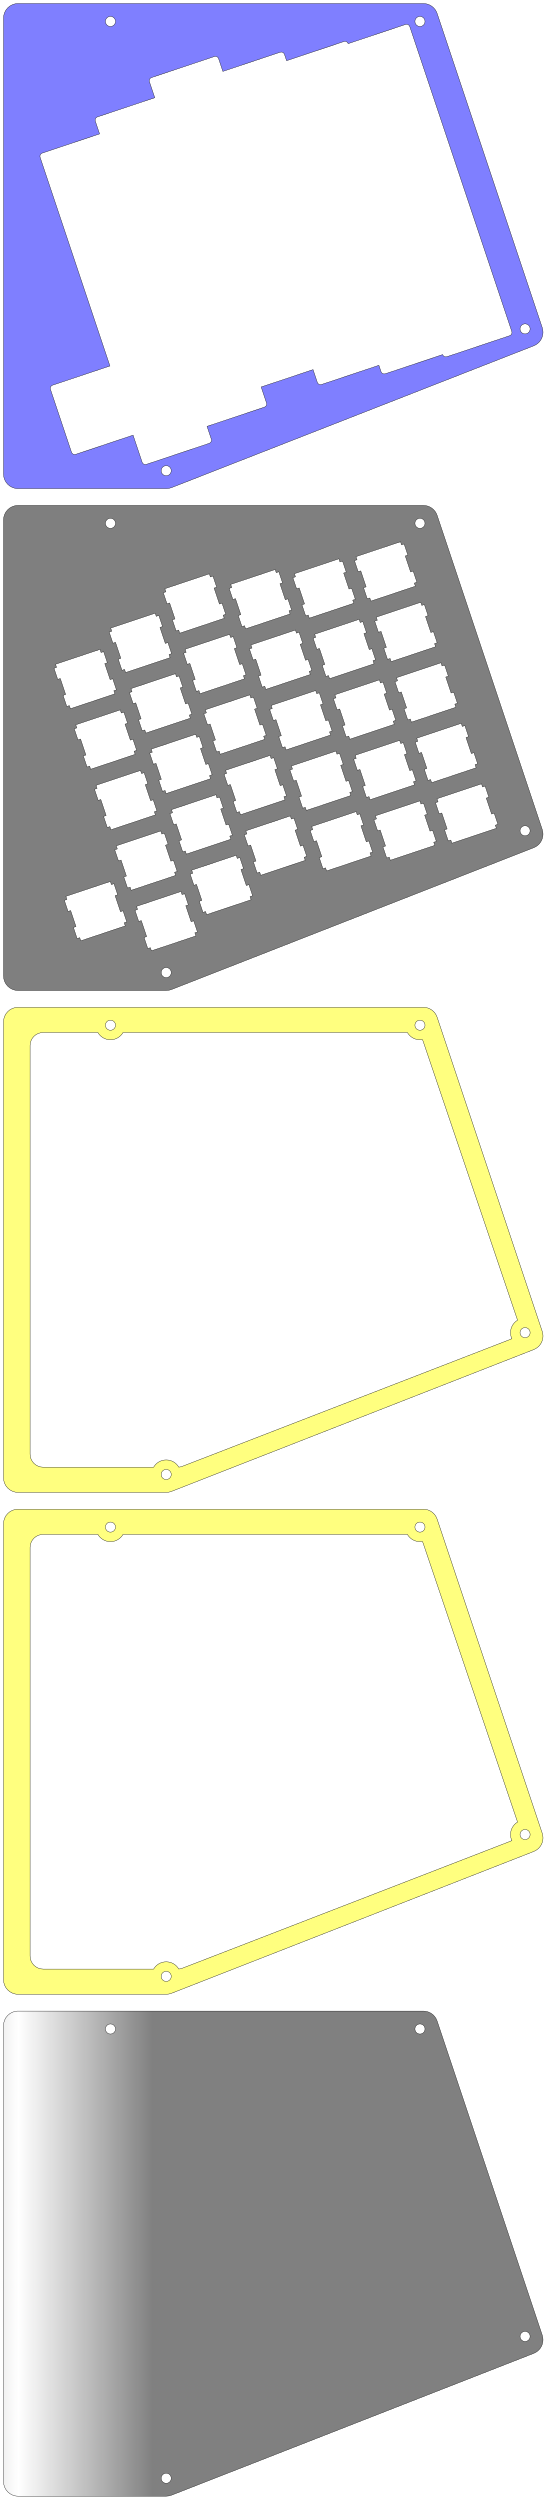
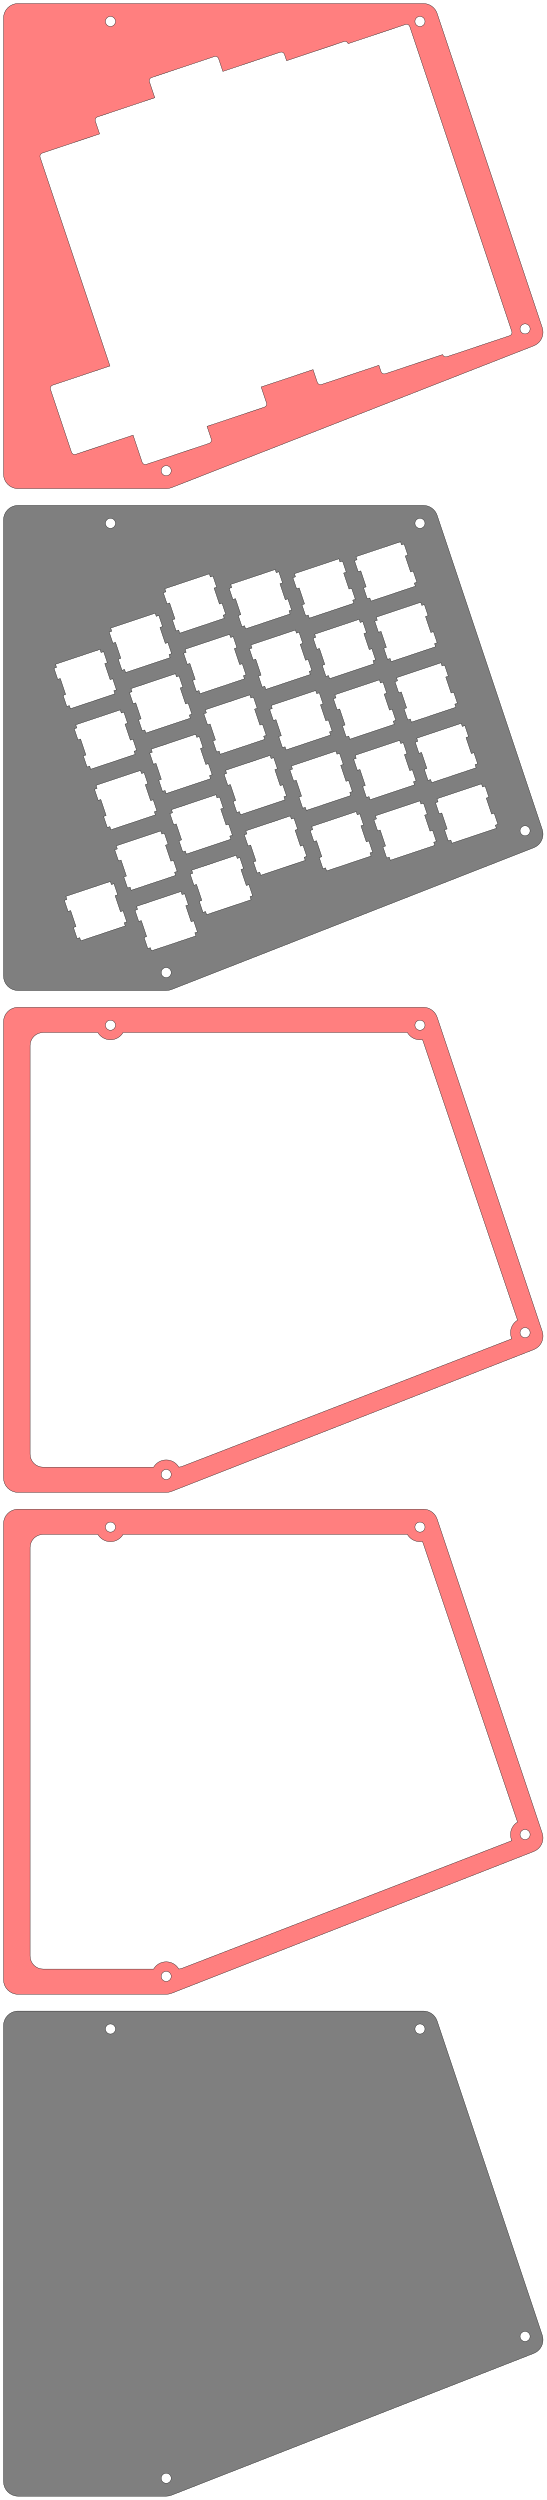
<svg xmlns="http://www.w3.org/2000/svg" height="2812.659" stroke-opacity="1" viewBox="0 0 615 2813" font-size="1" width="614.94" stroke="rgb(0,0,0)" version="1.1">
  <defs />
-   <defs>
-     <linearGradient x2="40.151" y1="0" gradientUnits="userSpaceOnUse" spreadMethod="pad" gradientTransform="matrix(3.7795,-0,0,-3.7795,20.3465,2786.402)" id="gradient0" y2="0" x1="-40.151">
-       <stop stop-opacity="1" offset="0" stop-color="rgb(128,128,128)" />
-       <stop stop-opacity="1" offset="0.5" stop-color="rgb(255,255,255)" />
-       <stop stop-opacity="1" offset="1" stop-color="rgb(128,128,128)" />
-     </linearGradient>
-   </defs>
-   <g stroke-linejoin="miter" stroke-opacity="1.0" fill-opacity="1" stroke="rgb(0,0,0)" stroke-width="0.378" fill="url(#gradient0)" stroke-linecap="butt" stroke-miterlimit="10.0">
+   <g stroke-linejoin="miter" stroke-opacity="1.0" fill-opacity="0.5" stroke="rgb(0,0,0)" stroke-width="0.378" fill="rgb(0,0,0)" stroke-linecap="butt" stroke-miterlimit="10.0">
    <path d="M 3.969,2279.242 c 0,-9.045 7.333,-16.378 16.378 -16.378c 151.989,-0 303.978,-0 455.967 -0c 7.043,-0 13.297,4.502 15.532 11.181c 39.425,117.829 78.85,235.659 118.275 353.488c 0.576,1.721 0.85,3.473 0.85 5.197c 0,6.566 -3.976,12.731 -10.41 15.25c -135.859,53.194 -271.718,106.388 -407.577 159.582c -1.903,0.745 -3.928,1.127 -5.971 1.127c -55.555,-0 -111.111,-0 -166.666 -0c -9.045,-0 -16.378,-7.333 -16.378 -16.378c 0,-57.008 0,-114.016 0 -171.023c 0,-114.016 0,-228.031 0 -342.047ZM 118.614,2283.021 c 0,3.131 2.538,5.669 5.669 5.669c 3.131,-0 5.669,-2.538 5.669 -5.669c 0,-3.131 -2.538,-5.669 -5.669 -5.669c -3.131,-0 -5.669,2.538 -5.669 5.669ZM 181.343,2788.533 c 0,3.131 2.538,5.669 5.669 5.669c 3.131,-0 5.669,-2.538 5.669 -5.669c 0,-3.131 -2.538,-5.669 -5.669 -5.669c -3.131,-0 -5.669,2.538 -5.669 5.669ZM 466.865,2283.021 c 0,3.131 2.538,5.669 5.669 5.669c 3.131,-0 5.669,-2.538 5.669 -5.669c 0,-3.131 -2.538,-5.669 -5.669 -5.669c -3.131,-0 -5.669,2.538 -5.669 5.669ZM 585.141,2628.95 c 0,3.131 2.538,5.669 5.669 5.669c 3.131,-0 5.669,-2.538 5.669 -5.669c 0,-3.131 -2.538,-5.669 -5.669 -5.669c -3.131,-0 -5.669,2.538 -5.669 5.669Z" />
  </g>
-   <g stroke-linejoin="miter" stroke-opacity="1.0" fill-opacity="0.5" stroke="rgb(0,0,0)" stroke-width="0.378" fill="rgb(255,255,0)" stroke-linecap="butt" stroke-miterlimit="10.0">
+   <g stroke-linejoin="miter" stroke-opacity="1.0" fill-opacity="0.5" stroke="rgb(0,0,0)" stroke-width="0.378" fill="rgb(255,0,0)" stroke-linecap="butt" stroke-miterlimit="10.0">
    <path d="M 3.969,1714.518 c 0,-9.045 7.333,-16.378 16.378 -16.378c 151.989,-0 303.978,-0 455.967 -0c 7.043,-0 13.297,4.502 15.532 11.181c 39.425,117.829 78.85,235.659 118.275 353.488c 0.576,1.721 0.85,3.473 0.85 5.197c 0,6.566 -3.976,12.731 -10.41 15.25c -135.859,53.194 -271.718,106.388 -407.577 159.582c -1.903,0.745 -3.928,1.127 -5.971 1.127c -55.555,-0 -111.111,-0 -166.666 -0c -9.045,-0 -16.378,-7.333 -16.378 -16.378c 0,-57.008 0,-114.016 0 -171.023c 0,-114.016 0,-228.031 0 -342.047ZM 33.845,1741.163 c 0,51.087 0,102.173 0 153.26c 0,102.173 0,204.346 0 306.52c 0,8.106 6.648,14.677 14.848 14.677c 41.377,-0 82.755,-0 124.133 -0c 2.832,-4.895 8.125,-8.189 14.187 -8.189c 6.036,-0 11.31,3.265 14.15 8.126c 1.384,-0.127 2.745,-0.445 4.043 -0.948c 123.17,-47.669 246.34,-95.338 369.51 -143.007c 0.415,-0.161 0.819,-0.338 1.211 -0.53c -0.96,-2.083 -1.495,-4.402 -1.495 -6.846c 0,-5.947 3.169,-11.153 7.911 -14.022c -35.396,-104.566 -70.792,-209.132 -106.188 -313.698c -0.242,-0.716 -0.536,-1.403 -0.878 -2.059c -0.892,0.15 -1.808,0.229 -2.743 0.229c -6.062,-0 -11.355,-3.294 -14.187 -8.189c -106.626,-0 -213.251,-0 -319.877 -0c -2.832,4.895 -8.125,8.189 -14.187 8.189c -6.062,-0 -11.355,-3.294 -14.187 -8.189c -20.468,-0 -40.936,-0 -61.404 -0c -8.2,-0 -14.848,6.571 -14.848 14.677ZM 118.614,1718.297 c 0,3.131 2.538,5.669 5.669 5.669c 3.131,-0 5.669,-2.538 5.669 -5.669c 0,-3.131 -2.538,-5.669 -5.669 -5.669c -3.131,-0 -5.669,2.538 -5.669 5.669ZM 181.343,2223.809 c 0,3.131 2.538,5.669 5.669 5.669c 3.131,-0 5.669,-2.538 5.669 -5.669c 0,-3.131 -2.538,-5.669 -5.669 -5.669c -3.131,-0 -5.669,2.538 -5.669 5.669ZM 466.865,1718.297 c 0,3.131 2.538,5.669 5.669 5.669c 3.131,-0 5.669,-2.538 5.669 -5.669c 0,-3.131 -2.538,-5.669 -5.669 -5.669c -3.131,-0 -5.669,2.538 -5.669 5.669ZM 585.141,2064.226 c 0,3.131 2.538,5.669 5.669 5.669c 3.131,-0 5.669,-2.538 5.669 -5.669c 0,-3.131 -2.538,-5.669 -5.669 -5.669c -3.131,-0 -5.669,2.538 -5.669 5.669Z" />
  </g>
-   <g stroke-linejoin="miter" stroke-opacity="1.0" fill-opacity="0.5" stroke="rgb(0,0,0)" stroke-width="0.378" fill="rgb(255,255,0)" stroke-linecap="butt" stroke-miterlimit="10.0">
+   <g stroke-linejoin="miter" stroke-opacity="1.0" fill-opacity="0.5" stroke="rgb(0,0,0)" stroke-width="0.378" fill="rgb(255,0,0)" stroke-linecap="butt" stroke-miterlimit="10.0">
    <path d="M 3.969,1149.794 c 0,-9.045 7.333,-16.378 16.378 -16.378c 151.989,-0 303.978,-0 455.967 -0c 7.043,-0 13.297,4.502 15.532 11.181c 39.425,117.829 78.85,235.659 118.275 353.488c 0.576,1.721 0.85,3.473 0.85 5.197c 0,6.566 -3.976,12.731 -10.41 15.25c -135.859,53.194 -271.718,106.388 -407.577 159.582c -1.903,0.745 -3.928,1.127 -5.971 1.127c -55.555,-0 -111.111,-0 -166.666 -0c -9.045,-0 -16.378,-7.333 -16.378 -16.378c 0,-57.008 0,-114.016 0 -171.023c 0,-114.016 0,-228.031 0 -342.047ZM 33.845,1176.439 c 0,51.087 0,102.173 0 153.26c 0,102.173 0,204.346 0 306.52c 0,8.106 6.648,14.677 14.848 14.677c 41.377,-0 82.755,-0 124.133 -0c 2.832,-4.895 8.125,-8.189 14.187 -8.189c 6.036,-0 11.31,3.265 14.15 8.126c 1.384,-0.127 2.745,-0.445 4.043 -0.948c 123.17,-47.669 246.34,-95.338 369.51 -143.007c 0.415,-0.161 0.819,-0.338 1.211 -0.53c -0.96,-2.083 -1.495,-4.402 -1.495 -6.846c 0,-5.947 3.169,-11.153 7.911 -14.022c -35.396,-104.566 -70.792,-209.132 -106.188 -313.698c -0.242,-0.716 -0.536,-1.403 -0.878 -2.059c -0.892,0.15 -1.808,0.229 -2.743 0.229c -6.062,-0 -11.355,-3.294 -14.187 -8.189c -106.626,-0 -213.251,-0 -319.877 -0c -2.832,4.895 -8.125,8.189 -14.187 8.189c -6.062,-0 -11.355,-3.294 -14.187 -8.189c -20.468,-0 -40.936,-0 -61.404 -0c -8.2,-0 -14.848,6.571 -14.848 14.677ZM 118.614,1153.574 c 0,3.131 2.538,5.669 5.669 5.669c 3.131,-0 5.669,-2.538 5.669 -5.669c 0,-3.131 -2.538,-5.669 -5.669 -5.669c -3.131,-0 -5.669,2.538 -5.669 5.669ZM 181.343,1659.085 c 0,3.131 2.538,5.669 5.669 5.669c 3.131,-0 5.669,-2.538 5.669 -5.669c 0,-3.131 -2.538,-5.669 -5.669 -5.669c -3.131,-0 -5.669,2.538 -5.669 5.669ZM 466.865,1153.574 c 0,3.131 2.538,5.669 5.669 5.669c 3.131,-0 5.669,-2.538 5.669 -5.669c 0,-3.131 -2.538,-5.669 -5.669 -5.669c -3.131,-0 -5.669,2.538 -5.669 5.669ZM 585.141,1499.503 c 0,3.131 2.538,5.669 5.669 5.669c 3.131,-0 5.669,-2.538 5.669 -5.669c 0,-3.131 -2.538,-5.669 -5.669 -5.669c -3.131,-0 -5.669,2.538 -5.669 5.669Z" />
  </g>
  <g stroke-linejoin="miter" stroke-opacity="1.0" fill-opacity="0.5" stroke="rgb(0,0,0)" stroke-width="0.378" fill="rgb(0,0,0)" stroke-linecap="butt" stroke-miterlimit="10.0">
    <path d="M 3.969,585.07 c 0,-9.045 7.333,-16.378 16.378 -16.378c 151.989,-0 303.978,-0 455.967 -0c 7.043,-0 13.297,4.502 15.532 11.181c 39.425,117.829 78.85,235.659 118.275 353.488c 0.576,1.721 0.85,3.473 0.85 5.197c 0,6.566 -3.976,12.731 -10.41 15.25c -135.859,53.194 -271.718,106.388 -407.577 159.582c -1.903,0.745 -3.928,1.127 -5.971 1.127c -55.555,-0 -111.111,-0 -166.666 -0c -9.045,-0 -16.378,-7.333 -16.378 -16.378c 0,-57.008 0,-114.016 0 -171.023c 0,-114.016 0,-228.031 0 -342.047ZM 60.719,751.895 c 1.399,4.182 2.798,8.363 4.197 12.545c 0.971,-0.325 1.942,-0.65 2.913 -0.975c 2.002,5.984 4.005,11.969 6.007 17.953c -0.971,0.325 -1.942,0.65 -2.913 0.975c 1.399,4.182 2.798,8.363 4.197 12.545c 0.971,-0.325 1.942,-0.65 2.913 -0.975c 0.392,1.171 0.784,2.343 1.176 3.514c 16.691,-5.585 33.381,-11.169 50.072 -16.754c -0.392,-1.171 -0.784,-2.343 -1.176 -3.514c 0.971,-0.325 1.942,-0.65 2.913 -0.975c -1.399,-4.182 -2.798,-8.363 -4.197 -12.545c -0.971,0.325 -1.942,0.65 -2.913 0.975c -2.002,-5.984 -4.005,-11.969 -6.007 -17.953c 0.971,-0.325 1.942,-0.65 2.913 -0.975c -1.399,-4.182 -2.798,-8.363 -4.197 -12.545c -0.971,0.325 -1.942,0.65 -2.913 0.975c -0.392,-1.171 -0.784,-2.343 -1.176 -3.514c -16.691,5.585 -33.381,11.169 -50.072 16.754c 0.392,1.171 0.784,2.343 1.176 3.514c -0.971,0.325 -1.942,0.65 -2.913 0.975ZM 72.369,1013.031 c 1.399,4.182 2.798,8.363 4.197 12.545c 0.971,-0.325 1.942,-0.65 2.913 -0.975c 2.002,5.984 4.005,11.969 6.007 17.953c -0.971,0.325 -1.942,0.65 -2.913 0.975c 1.399,4.182 2.798,8.363 4.197 12.545c 0.971,-0.325 1.942,-0.65 2.913 -0.975c 0.392,1.171 0.784,2.343 1.176 3.514c 16.691,-5.585 33.381,-11.169 50.072 -16.754c -0.392,-1.171 -0.784,-2.343 -1.176 -3.514c 0.971,-0.325 1.942,-0.65 2.913 -0.975c -1.399,-4.182 -2.798,-8.363 -4.197 -12.545c -0.971,0.325 -1.942,0.65 -2.913 0.975c -2.002,-5.984 -4.005,-11.969 -6.007 -17.953c 0.971,-0.325 1.942,-0.65 2.913 -0.975c -1.399,-4.182 -2.798,-8.363 -4.197 -12.545c -0.971,0.325 -1.942,0.65 -2.913 0.975c -0.392,-1.171 -0.784,-2.343 -1.176 -3.514c -16.691,5.585 -33.381,11.169 -50.072 16.754c 0.392,1.171 0.784,2.343 1.176 3.514c -0.971,0.325 -1.942,0.65 -2.913 0.975ZM 83.505,819.995 c 1.399,4.182 2.798,8.363 4.197 12.545c 0.971,-0.325 1.942,-0.65 2.913 -0.975c 2.002,5.984 4.005,11.969 6.007 17.953c -0.971,0.325 -1.942,0.65 -2.913 0.975c 1.399,4.182 2.798,8.363 4.197 12.545c 0.971,-0.325 1.942,-0.65 2.913 -0.975c 0.392,1.171 0.784,2.343 1.176 3.514c 16.691,-5.585 33.381,-11.169 50.072 -16.754c -0.392,-1.171 -0.784,-2.343 -1.176 -3.514c 0.971,-0.325 1.942,-0.65 2.913 -0.975c -1.399,-4.182 -2.798,-8.363 -4.197 -12.545c -0.971,0.325 -1.942,0.65 -2.913 0.975c -2.002,-5.984 -4.005,-11.969 -6.007 -17.953c 0.971,-0.325 1.942,-0.65 2.913 -0.975c -1.399,-4.182 -2.798,-8.363 -4.197 -12.545c -0.971,0.325 -1.942,0.65 -2.913 0.975c -0.392,-1.171 -0.784,-2.343 -1.176 -3.514c -16.691,5.585 -33.381,11.169 -50.072 16.754c 0.392,1.171 0.784,2.343 1.176 3.514c -0.971,0.325 -1.942,0.65 -2.913 0.975ZM 106.29,888.095 c 1.399,4.182 2.798,8.363 4.197 12.545c 0.971,-0.325 1.942,-0.65 2.913 -0.975c 2.002,5.984 4.005,11.969 6.007 17.953c -0.971,0.325 -1.942,0.65 -2.913 0.975c 1.399,4.182 2.798,8.363 4.197 12.545c 0.971,-0.325 1.942,-0.65 2.913 -0.975c 0.392,1.171 0.784,2.343 1.176 3.514c 16.691,-5.585 33.381,-11.169 50.072 -16.754c -0.392,-1.171 -0.784,-2.343 -1.176 -3.514c 0.971,-0.325 1.942,-0.65 2.913 -0.975c -1.399,-4.182 -2.798,-8.363 -4.197 -12.545c -0.971,0.325 -1.942,0.65 -2.913 0.975c -2.002,-5.984 -4.005,-11.969 -6.007 -17.953c 0.971,-0.325 1.942,-0.65 2.913 -0.975c -1.399,-4.182 -2.798,-8.363 -4.197 -12.545c -0.971,0.325 -1.942,0.65 -2.913 0.975c -0.392,-1.171 -0.784,-2.343 -1.176 -3.514c -16.691,5.585 -33.381,11.169 -50.072 16.754c 0.392,1.171 0.784,2.343 1.176 3.514c -0.971,0.325 -1.942,0.65 -2.913 0.975ZM 118.614,588.85 c 0,3.131 2.538,5.669 5.669 5.669c 3.131,-0 5.669,-2.538 5.669 -5.669c 0,-3.131 -2.538,-5.669 -5.669 -5.669c -3.131,-0 -5.669,2.538 -5.669 5.669ZM 122.822,711.188 c 1.399,4.182 2.798,8.363 4.197 12.545c 0.971,-0.325 1.942,-0.65 2.913 -0.975c 2.002,5.984 4.005,11.969 6.007 17.953c -0.971,0.325 -1.942,0.65 -2.913 0.975c 1.399,4.182 2.798,8.363 4.197 12.545c 0.971,-0.325 1.942,-0.65 2.913 -0.975c 0.392,1.171 0.784,2.343 1.176 3.514c 16.691,-5.585 33.381,-11.169 50.072 -16.754c -0.392,-1.171 -0.784,-2.343 -1.176 -3.514c 0.971,-0.325 1.942,-0.65 2.913 -0.975c -1.399,-4.182 -2.798,-8.363 -4.197 -12.545c -0.971,0.325 -1.942,0.65 -2.913 0.975c -2.002,-5.984 -4.005,-11.969 -6.007 -17.953c 0.971,-0.325 1.942,-0.65 2.913 -0.975c -1.399,-4.182 -2.798,-8.363 -4.197 -12.545c -0.971,0.325 -1.942,0.65 -2.913 0.975c -0.392,-1.171 -0.784,-2.343 -1.176 -3.514c -16.691,5.585 -33.381,11.169 -50.072 16.754c 0.392,1.171 0.784,2.343 1.176 3.514c -0.971,0.325 -1.942,0.65 -2.913 0.975ZM 129.077,956.195 c 1.399,4.182 2.798,8.363 4.197 12.545c 0.971,-0.325 1.942,-0.65 2.913 -0.975c 2.002,5.984 4.005,11.969 6.007 17.953c -0.971,0.325 -1.942,0.65 -2.913 0.975c 1.399,4.182 2.798,8.363 4.197 12.545c 0.971,-0.325 1.942,-0.65 2.913 -0.975c 0.392,1.171 0.784,2.343 1.176 3.514c 16.691,-5.585 33.381,-11.169 50.072 -16.754c -0.392,-1.171 -0.784,-2.343 -1.176 -3.514c 0.971,-0.325 1.942,-0.65 2.913 -0.975c -1.399,-4.182 -2.798,-8.363 -4.197 -12.545c -0.971,0.325 -1.942,0.65 -2.913 0.975c -2.002,-5.984 -4.005,-11.969 -6.007 -17.953c 0.971,-0.325 1.942,-0.65 2.913 -0.975c -1.399,-4.182 -2.798,-8.363 -4.197 -12.545c -0.971,0.325 -1.942,0.65 -2.913 0.975c -0.392,-1.171 -0.784,-2.343 -1.176 -3.514c -16.691,5.585 -33.381,11.169 -50.072 16.754c 0.392,1.171 0.784,2.343 1.176 3.514c -0.971,0.325 -1.942,0.65 -2.913 0.975ZM 145.608,779.288 c 1.399,4.182 2.798,8.363 4.197 12.545c 0.971,-0.325 1.942,-0.65 2.913 -0.975c 2.002,5.984 4.005,11.969 6.007 17.953c -0.971,0.325 -1.942,0.65 -2.913 0.975c 1.399,4.182 2.798,8.363 4.197 12.545c 0.971,-0.325 1.942,-0.65 2.913 -0.975c 0.392,1.171 0.784,2.343 1.176 3.514c 16.691,-5.585 33.381,-11.169 50.072 -16.754c -0.392,-1.171 -0.784,-2.343 -1.176 -3.514c 0.971,-0.325 1.942,-0.65 2.913 -0.975c -1.399,-4.182 -2.798,-8.363 -4.197 -12.545c -0.971,0.325 -1.942,0.65 -2.913 0.975c -2.002,-5.984 -4.005,-11.969 -6.007 -17.953c 0.971,-0.325 1.942,-0.65 2.913 -0.975c -1.399,-4.182 -2.798,-8.363 -4.197 -12.545c -0.971,0.325 -1.942,0.65 -2.913 0.975c -0.392,-1.171 -0.784,-2.343 -1.176 -3.514c -16.691,5.585 -33.381,11.169 -50.072 16.754c 0.392,1.171 0.784,2.343 1.176 3.514c -0.971,0.325 -1.942,0.65 -2.913 0.975ZM 151.863,1024.295 c 1.399,4.182 2.798,8.363 4.197 12.545c 0.971,-0.325 1.942,-0.65 2.913 -0.975c 2.002,5.984 4.005,11.969 6.007 17.953c -0.971,0.325 -1.942,0.65 -2.913 0.975c 1.399,4.182 2.798,8.363 4.197 12.545c 0.971,-0.325 1.942,-0.65 2.913 -0.975c 0.392,1.171 0.784,2.343 1.176 3.514c 16.691,-5.585 33.381,-11.169 50.072 -16.754c -0.392,-1.171 -0.784,-2.343 -1.176 -3.514c 0.971,-0.325 1.942,-0.65 2.913 -0.975c -1.399,-4.182 -2.798,-8.363 -4.197 -12.545c -0.971,0.325 -1.942,0.65 -2.913 0.975c -2.002,-5.984 -4.005,-11.969 -6.007 -17.953c 0.971,-0.325 1.942,-0.65 2.913 -0.975c -1.399,-4.182 -2.798,-8.363 -4.197 -12.545c -0.971,0.325 -1.942,0.65 -2.913 0.975c -0.392,-1.171 -0.784,-2.343 -1.176 -3.514c -16.691,5.585 -33.381,11.169 -50.072 16.754c 0.392,1.171 0.784,2.343 1.176 3.514c -0.971,0.325 -1.942,0.65 -2.913 0.975ZM 168.394,847.388 c 1.399,4.182 2.798,8.363 4.197 12.545c 0.971,-0.325 1.942,-0.65 2.913 -0.975c 2.002,5.984 4.005,11.969 6.007 17.953c -0.971,0.325 -1.942,0.65 -2.913 0.975c 1.399,4.182 2.798,8.363 4.197 12.545c 0.971,-0.325 1.942,-0.65 2.913 -0.975c 0.392,1.171 0.784,2.343 1.176 3.514c 16.691,-5.585 33.381,-11.169 50.072 -16.754c -0.392,-1.171 -0.784,-2.343 -1.176 -3.514c 0.971,-0.325 1.942,-0.65 2.913 -0.975c -1.399,-4.182 -2.798,-8.363 -4.197 -12.545c -0.971,0.325 -1.942,0.65 -2.913 0.975c -2.002,-5.984 -4.005,-11.969 -6.007 -17.953c 0.971,-0.325 1.942,-0.65 2.913 -0.975c -1.399,-4.182 -2.798,-8.363 -4.197 -12.545c -0.971,0.325 -1.942,0.65 -2.913 0.975c -0.392,-1.171 -0.784,-2.343 -1.176 -3.514c -16.691,5.585 -33.381,11.169 -50.072 16.754c 0.392,1.171 0.784,2.343 1.176 3.514c -0.971,0.325 -1.942,0.65 -2.913 0.975ZM 181.343,1094.361 c 0,3.131 2.538,5.669 5.669 5.669c 3.131,-0 5.669,-2.538 5.669 -5.669c 0,-3.131 -2.538,-5.669 -5.669 -5.669c -3.131,-0 -5.669,2.538 -5.669 5.669ZM 183.727,666.896 c 1.399,4.182 2.798,8.363 4.197 12.545c 0.971,-0.325 1.942,-0.65 2.913 -0.975c 2.002,5.984 4.005,11.969 6.007 17.953c -0.971,0.325 -1.942,0.65 -2.913 0.975c 1.399,4.182 2.798,8.363 4.197 12.545c 0.971,-0.325 1.942,-0.65 2.913 -0.975c 0.392,1.171 0.784,2.343 1.176 3.514c 16.691,-5.585 33.381,-11.169 50.072 -16.754c -0.392,-1.171 -0.784,-2.343 -1.176 -3.514c 0.971,-0.325 1.942,-0.65 2.913 -0.975c -1.399,-4.182 -2.798,-8.363 -4.197 -12.545c -0.971,0.325 -1.942,0.65 -2.913 0.975c -2.002,-5.984 -4.005,-11.969 -6.007 -17.953c 0.971,-0.325 1.942,-0.65 2.913 -0.975c -1.399,-4.182 -2.798,-8.363 -4.197 -12.545c -0.971,0.325 -1.942,0.65 -2.913 0.975c -0.392,-1.171 -0.784,-2.343 -1.176 -3.514c -16.691,5.585 -33.381,11.169 -50.072 16.754c 0.392,1.171 0.784,2.343 1.176 3.514c -0.971,0.325 -1.942,0.65 -2.913 0.975ZM 191.18,915.488 c 1.399,4.182 2.798,8.363 4.197 12.545c 0.971,-0.325 1.942,-0.65 2.913 -0.975c 2.002,5.984 4.005,11.969 6.007 17.953c -0.971,0.325 -1.942,0.65 -2.913 0.975c 1.399,4.182 2.798,8.363 4.197 12.545c 0.971,-0.325 1.942,-0.65 2.913 -0.975c 0.392,1.171 0.784,2.343 1.176 3.514c 16.691,-5.585 33.381,-11.169 50.072 -16.754c -0.392,-1.171 -0.784,-2.343 -1.176 -3.514c 0.971,-0.325 1.942,-0.65 2.913 -0.975c -1.399,-4.182 -2.798,-8.363 -4.197 -12.545c -0.971,0.325 -1.942,0.65 -2.913 0.975c -2.002,-5.984 -4.005,-11.969 -6.007 -17.953c 0.971,-0.325 1.942,-0.65 2.913 -0.975c -1.399,-4.182 -2.798,-8.363 -4.197 -12.545c -0.971,0.325 -1.942,0.65 -2.913 0.975c -0.392,-1.171 -0.784,-2.343 -1.176 -3.514c -16.691,5.585 -33.381,11.169 -50.072 16.754c 0.392,1.171 0.784,2.343 1.176 3.514c -0.971,0.325 -1.942,0.65 -2.913 0.975ZM 206.513,734.996 c 1.399,4.182 2.798,8.363 4.197 12.545c 0.971,-0.325 1.942,-0.65 2.913 -0.975c 2.002,5.984 4.005,11.969 6.007 17.953c -0.971,0.325 -1.942,0.65 -2.913 0.975c 1.399,4.182 2.798,8.363 4.197 12.545c 0.971,-0.325 1.942,-0.65 2.913 -0.975c 0.392,1.171 0.784,2.343 1.176 3.514c 16.691,-5.585 33.381,-11.169 50.072 -16.754c -0.392,-1.171 -0.784,-2.343 -1.176 -3.514c 0.971,-0.325 1.942,-0.65 2.913 -0.975c -1.399,-4.182 -2.798,-8.363 -4.197 -12.545c -0.971,0.325 -1.942,0.65 -2.913 0.975c -2.002,-5.984 -4.005,-11.969 -6.007 -17.953c 0.971,-0.325 1.942,-0.65 2.913 -0.975c -1.399,-4.182 -2.798,-8.363 -4.197 -12.545c -0.971,0.325 -1.942,0.65 -2.913 0.975c -0.392,-1.171 -0.784,-2.343 -1.176 -3.514c -16.691,5.585 -33.381,11.169 -50.072 16.754c 0.392,1.171 0.784,2.343 1.176 3.514c -0.971,0.325 -1.942,0.65 -2.913 0.975ZM 213.966,983.588 c 1.399,4.182 2.798,8.363 4.197 12.545c 0.971,-0.325 1.942,-0.65 2.913 -0.975c 2.002,5.984 4.005,11.969 6.007 17.953c -0.971,0.325 -1.942,0.65 -2.913 0.975c 1.399,4.182 2.798,8.363 4.197 12.545c 0.971,-0.325 1.942,-0.65 2.913 -0.975c 0.392,1.171 0.784,2.343 1.176 3.514c 16.691,-5.585 33.381,-11.169 50.072 -16.754c -0.392,-1.171 -0.784,-2.343 -1.176 -3.514c 0.971,-0.325 1.942,-0.65 2.913 -0.975c -1.399,-4.182 -2.798,-8.363 -4.197 -12.545c -0.971,0.325 -1.942,0.65 -2.913 0.975c -2.002,-5.984 -4.005,-11.969 -6.007 -17.953c 0.971,-0.325 1.942,-0.65 2.913 -0.975c -1.399,-4.182 -2.798,-8.363 -4.197 -12.545c -0.971,0.325 -1.942,0.65 -2.913 0.975c -0.392,-1.171 -0.784,-2.343 -1.176 -3.514c -16.691,5.585 -33.381,11.169 -50.072 16.754c 0.392,1.171 0.784,2.343 1.176 3.514c -0.971,0.325 -1.942,0.65 -2.913 0.975ZM 229.299,803.096 c 1.399,4.182 2.798,8.363 4.197 12.545c 0.971,-0.325 1.942,-0.65 2.913 -0.975c 2.002,5.984 4.005,11.969 6.007 17.953c -0.971,0.325 -1.942,0.65 -2.913 0.975c 1.399,4.182 2.798,8.363 4.197 12.545c 0.971,-0.325 1.942,-0.65 2.913 -0.975c 0.392,1.171 0.784,2.343 1.176 3.514c 16.691,-5.585 33.381,-11.169 50.072 -16.754c -0.392,-1.171 -0.784,-2.343 -1.176 -3.514c 0.971,-0.325 1.942,-0.65 2.913 -0.975c -1.399,-4.182 -2.798,-8.363 -4.197 -12.545c -0.971,0.325 -1.942,0.65 -2.913 0.975c -2.002,-5.984 -4.005,-11.969 -6.007 -17.953c 0.971,-0.325 1.942,-0.65 2.913 -0.975c -1.399,-4.182 -2.798,-8.363 -4.197 -12.545c -0.971,0.325 -1.942,0.65 -2.913 0.975c -0.392,-1.171 -0.784,-2.343 -1.176 -3.514c -16.691,5.585 -33.381,11.169 -50.072 16.754c 0.392,1.171 0.784,2.343 1.176 3.514c -0.971,0.325 -1.942,0.65 -2.913 0.975ZM 252.085,871.197 c 1.399,4.182 2.798,8.363 4.197 12.545c 0.971,-0.325 1.942,-0.65 2.913 -0.975c 2.002,5.984 4.005,11.969 6.007 17.953c -0.971,0.325 -1.942,0.65 -2.913 0.975c 1.399,4.182 2.798,8.363 4.197 12.545c 0.971,-0.325 1.942,-0.65 2.913 -0.975c 0.392,1.171 0.784,2.343 1.176 3.514c 16.691,-5.585 33.381,-11.169 50.072 -16.754c -0.392,-1.171 -0.784,-2.343 -1.176 -3.514c 0.971,-0.325 1.942,-0.65 2.913 -0.975c -1.399,-4.182 -2.798,-8.363 -4.197 -12.545c -0.971,0.325 -1.942,0.65 -2.913 0.975c -2.002,-5.984 -4.005,-11.969 -6.007 -17.953c 0.971,-0.325 1.942,-0.65 2.913 -0.975c -1.399,-4.182 -2.798,-8.363 -4.197 -12.545c -0.971,0.325 -1.942,0.65 -2.913 0.975c -0.392,-1.171 -0.784,-2.343 -1.176 -3.514c -16.691,5.585 -33.381,11.169 -50.072 16.754c 0.392,1.171 0.784,2.343 1.176 3.514c -0.971,0.325 -1.942,0.65 -2.913 0.975ZM 257.823,662.031 c 1.399,4.182 2.798,8.363 4.197 12.545c 0.971,-0.325 1.942,-0.65 2.913 -0.975c 2.002,5.984 4.005,11.969 6.007 17.953c -0.971,0.325 -1.942,0.65 -2.913 0.975c 1.399,4.182 2.798,8.363 4.197 12.545c 0.971,-0.325 1.942,-0.65 2.913 -0.975c 0.392,1.171 0.784,2.343 1.176 3.514c 16.691,-5.585 33.381,-11.169 50.072 -16.754c -0.392,-1.171 -0.784,-2.343 -1.176 -3.514c 0.971,-0.325 1.942,-0.65 2.913 -0.975c -1.399,-4.182 -2.798,-8.363 -4.197 -12.545c -0.971,0.325 -1.942,0.65 -2.913 0.975c -2.002,-5.984 -4.005,-11.969 -6.007 -17.953c 0.971,-0.325 1.942,-0.65 2.913 -0.975c -1.399,-4.182 -2.798,-8.363 -4.197 -12.545c -0.971,0.325 -1.942,0.65 -2.913 0.975c -0.392,-1.171 -0.784,-2.343 -1.176 -3.514c -16.691,5.585 -33.381,11.169 -50.072 16.754c 0.392,1.171 0.784,2.343 1.176 3.514c -0.971,0.325 -1.942,0.65 -2.913 0.975ZM 274.871,939.297 c 1.399,4.182 2.798,8.363 4.197 12.545c 0.971,-0.325 1.942,-0.65 2.913 -0.975c 2.002,5.984 4.005,11.969 6.007 17.953c -0.971,0.325 -1.942,0.65 -2.913 0.975c 1.399,4.182 2.798,8.363 4.197 12.545c 0.971,-0.325 1.942,-0.65 2.913 -0.975c 0.392,1.171 0.784,2.343 1.176 3.514c 16.691,-5.585 33.381,-11.169 50.072 -16.754c -0.392,-1.171 -0.784,-2.343 -1.176 -3.514c 0.971,-0.325 1.942,-0.65 2.913 -0.975c -1.399,-4.182 -2.798,-8.363 -4.197 -12.545c -0.971,0.325 -1.942,0.65 -2.913 0.975c -2.002,-5.984 -4.005,-11.969 -6.007 -17.953c 0.971,-0.325 1.942,-0.65 2.913 -0.975c -1.399,-4.182 -2.798,-8.363 -4.197 -12.545c -0.971,0.325 -1.942,0.65 -2.913 0.975c -0.392,-1.171 -0.784,-2.343 -1.176 -3.514c -16.691,5.585 -33.381,11.169 -50.072 16.754c 0.392,1.171 0.784,2.343 1.176 3.514c -0.971,0.325 -1.942,0.65 -2.913 0.975ZM 280.609,730.131 c 1.399,4.182 2.798,8.363 4.197 12.545c 0.971,-0.325 1.942,-0.65 2.913 -0.975c 2.002,5.984 4.005,11.969 6.007 17.953c -0.971,0.325 -1.942,0.65 -2.913 0.975c 1.399,4.182 2.798,8.363 4.197 12.545c 0.971,-0.325 1.942,-0.65 2.913 -0.975c 0.392,1.171 0.784,2.343 1.176 3.514c 16.691,-5.585 33.381,-11.169 50.072 -16.754c -0.392,-1.171 -0.784,-2.343 -1.176 -3.514c 0.971,-0.325 1.942,-0.65 2.913 -0.975c -1.399,-4.182 -2.798,-8.363 -4.197 -12.545c -0.971,0.325 -1.942,0.65 -2.913 0.975c -2.002,-5.984 -4.005,-11.969 -6.007 -17.953c 0.971,-0.325 1.942,-0.65 2.913 -0.975c -1.399,-4.182 -2.798,-8.363 -4.197 -12.545c -0.971,0.325 -1.942,0.65 -2.913 0.975c -0.392,-1.171 -0.784,-2.343 -1.176 -3.514c -16.691,5.585 -33.381,11.169 -50.072 16.754c 0.392,1.171 0.784,2.343 1.176 3.514c -0.971,0.325 -1.942,0.65 -2.913 0.975ZM 303.395,798.232 c 1.399,4.182 2.798,8.363 4.197 12.545c 0.971,-0.325 1.942,-0.65 2.913 -0.975c 2.002,5.984 4.005,11.969 6.007 17.953c -0.971,0.325 -1.942,0.65 -2.913 0.975c 1.399,4.182 2.798,8.363 4.197 12.545c 0.971,-0.325 1.942,-0.65 2.913 -0.975c 0.392,1.171 0.784,2.343 1.176 3.514c 16.691,-5.585 33.381,-11.169 50.072 -16.754c -0.392,-1.171 -0.784,-2.343 -1.176 -3.514c 0.971,-0.325 1.942,-0.65 2.913 -0.975c -1.399,-4.182 -2.798,-8.363 -4.197 -12.545c -0.971,0.325 -1.942,0.65 -2.913 0.975c -2.002,-5.984 -4.005,-11.969 -6.007 -17.953c 0.971,-0.325 1.942,-0.65 2.913 -0.975c -1.399,-4.182 -2.798,-8.363 -4.197 -12.545c -0.971,0.325 -1.942,0.65 -2.913 0.975c -0.392,-1.171 -0.784,-2.343 -1.176 -3.514c -16.691,5.585 -33.381,11.169 -50.072 16.754c 0.392,1.171 0.784,2.343 1.176 3.514c -0.971,0.325 -1.942,0.65 -2.913 0.975ZM 326.181,866.332 c 1.399,4.182 2.798,8.363 4.197 12.545c 0.971,-0.325 1.942,-0.65 2.913 -0.975c 2.002,5.984 4.005,11.969 6.007 17.953c -0.971,0.325 -1.942,0.65 -2.913 0.975c 1.399,4.182 2.798,8.363 4.197 12.545c 0.971,-0.325 1.942,-0.65 2.913 -0.975c 0.392,1.171 0.784,2.343 1.176 3.514c 16.691,-5.585 33.381,-11.169 50.072 -16.754c -0.392,-1.171 -0.784,-2.343 -1.176 -3.514c 0.971,-0.325 1.942,-0.65 2.913 -0.975c -1.399,-4.182 -2.798,-8.363 -4.197 -12.545c -0.971,0.325 -1.942,0.65 -2.913 0.975c -2.002,-5.984 -4.005,-11.969 -6.007 -17.953c 0.971,-0.325 1.942,-0.65 2.913 -0.975c -1.399,-4.182 -2.798,-8.363 -4.197 -12.545c -0.971,0.325 -1.942,0.65 -2.913 0.975c -0.392,-1.171 -0.784,-2.343 -1.176 -3.514c -16.691,5.585 -33.381,11.169 -50.072 16.754c 0.392,1.171 0.784,2.343 1.176 3.514c -0.971,0.325 -1.942,0.65 -2.913 0.975ZM 329.521,649.998 c 1.399,4.182 2.798,8.363 4.197 12.545c 0.971,-0.325 1.942,-0.65 2.913 -0.975c 2.002,5.984 4.005,11.969 6.007 17.953c -0.971,0.325 -1.942,0.65 -2.913 0.975c 1.399,4.182 2.798,8.363 4.197 12.545c 0.971,-0.325 1.942,-0.65 2.913 -0.975c 0.392,1.171 0.784,2.343 1.176 3.514c 16.691,-5.585 33.381,-11.169 50.072 -16.754c -0.392,-1.171 -0.784,-2.343 -1.176 -3.514c 0.971,-0.325 1.942,-0.65 2.913 -0.975c -1.399,-4.182 -2.798,-8.363 -4.197 -12.545c -0.971,0.325 -1.942,0.65 -2.913 0.975c -2.002,-5.984 -4.005,-11.969 -6.007 -17.953c 0.971,-0.325 1.942,-0.65 2.913 -0.975c -1.399,-4.182 -2.798,-8.363 -4.197 -12.545c -0.971,0.325 -1.942,0.65 -2.913 0.975c -0.392,-1.171 -0.784,-2.343 -1.176 -3.514c -16.691,5.585 -33.381,11.169 -50.072 16.754c 0.392,1.171 0.784,2.343 1.176 3.514c -0.971,0.325 -1.942,0.65 -2.913 0.975ZM 348.967,934.432 c 1.399,4.182 2.798,8.363 4.197 12.545c 0.971,-0.325 1.942,-0.65 2.913 -0.975c 2.002,5.984 4.005,11.969 6.007 17.953c -0.971,0.325 -1.942,0.65 -2.913 0.975c 1.399,4.182 2.798,8.363 4.197 12.545c 0.971,-0.325 1.942,-0.65 2.913 -0.975c 0.392,1.171 0.784,2.343 1.176 3.514c 16.691,-5.585 33.381,-11.169 50.072 -16.754c -0.392,-1.171 -0.784,-2.343 -1.176 -3.514c 0.971,-0.325 1.942,-0.65 2.913 -0.975c -1.399,-4.182 -2.798,-8.363 -4.197 -12.545c -0.971,0.325 -1.942,0.65 -2.913 0.975c -2.002,-5.984 -4.005,-11.969 -6.007 -17.953c 0.971,-0.325 1.942,-0.65 2.913 -0.975c -1.399,-4.182 -2.798,-8.363 -4.197 -12.545c -0.971,0.325 -1.942,0.65 -2.913 0.975c -0.392,-1.171 -0.784,-2.343 -1.176 -3.514c -16.691,5.585 -33.381,11.169 -50.072 16.754c 0.392,1.171 0.784,2.343 1.176 3.514c -0.971,0.325 -1.942,0.65 -2.913 0.975ZM 352.307,718.098 c 1.399,4.182 2.798,8.363 4.197 12.545c 0.971,-0.325 1.942,-0.65 2.913 -0.975c 2.002,5.984 4.005,11.969 6.007 17.953c -0.971,0.325 -1.942,0.65 -2.913 0.975c 1.399,4.182 2.798,8.363 4.197 12.545c 0.971,-0.325 1.942,-0.65 2.913 -0.975c 0.392,1.171 0.784,2.343 1.176 3.514c 16.691,-5.585 33.381,-11.169 50.072 -16.754c -0.392,-1.171 -0.784,-2.343 -1.176 -3.514c 0.971,-0.325 1.942,-0.65 2.913 -0.975c -1.399,-4.182 -2.798,-8.363 -4.197 -12.545c -0.971,0.325 -1.942,0.65 -2.913 0.975c -2.002,-5.984 -4.005,-11.969 -6.007 -17.953c 0.971,-0.325 1.942,-0.65 2.913 -0.975c -1.399,-4.182 -2.798,-8.363 -4.197 -12.545c -0.971,0.325 -1.942,0.65 -2.913 0.975c -0.392,-1.171 -0.784,-2.343 -1.176 -3.514c -16.691,5.585 -33.381,11.169 -50.072 16.754c 0.392,1.171 0.784,2.343 1.176 3.514c -0.971,0.325 -1.942,0.65 -2.913 0.975ZM 375.093,786.198 c 1.399,4.182 2.798,8.363 4.197 12.545c 0.971,-0.325 1.942,-0.65 2.913 -0.975c 2.002,5.984 4.005,11.969 6.007 17.953c -0.971,0.325 -1.942,0.65 -2.913 0.975c 1.399,4.182 2.798,8.363 4.197 12.545c 0.971,-0.325 1.942,-0.65 2.913 -0.975c 0.392,1.171 0.784,2.343 1.176 3.514c 16.691,-5.585 33.381,-11.169 50.072 -16.754c -0.392,-1.171 -0.784,-2.343 -1.176 -3.514c 0.971,-0.325 1.942,-0.65 2.913 -0.975c -1.399,-4.182 -2.798,-8.363 -4.197 -12.545c -0.971,0.325 -1.942,0.65 -2.913 0.975c -2.002,-5.984 -4.005,-11.969 -6.007 -17.953c 0.971,-0.325 1.942,-0.65 2.913 -0.975c -1.399,-4.182 -2.798,-8.363 -4.197 -12.545c -0.971,0.325 -1.942,0.65 -2.913 0.975c -0.392,-1.171 -0.784,-2.343 -1.176 -3.514c -16.691,5.585 -33.381,11.169 -50.072 16.754c 0.392,1.171 0.784,2.343 1.176 3.514c -0.971,0.325 -1.942,0.65 -2.913 0.975ZM 397.879,854.298 c 1.399,4.182 2.798,8.363 4.197 12.545c 0.971,-0.325 1.942,-0.65 2.913 -0.975c 2.002,5.984 4.005,11.969 6.007 17.953c -0.971,0.325 -1.942,0.65 -2.913 0.975c 1.399,4.182 2.798,8.363 4.197 12.545c 0.971,-0.325 1.942,-0.65 2.913 -0.975c 0.392,1.171 0.784,2.343 1.176 3.514c 16.691,-5.585 33.381,-11.169 50.072 -16.754c -0.392,-1.171 -0.784,-2.343 -1.176 -3.514c 0.971,-0.325 1.942,-0.65 2.913 -0.975c -1.399,-4.182 -2.798,-8.363 -4.197 -12.545c -0.971,0.325 -1.942,0.65 -2.913 0.975c -2.002,-5.984 -4.005,-11.969 -6.007 -17.953c 0.971,-0.325 1.942,-0.65 2.913 -0.975c -1.399,-4.182 -2.798,-8.363 -4.197 -12.545c -0.971,0.325 -1.942,0.65 -2.913 0.975c -0.392,-1.171 -0.784,-2.343 -1.176 -3.514c -16.691,5.585 -33.381,11.169 -50.072 16.754c 0.392,1.171 0.784,2.343 1.176 3.514c -0.971,0.325 -1.942,0.65 -2.913 0.975ZM 398.82,630.796 c 1.399,4.182 2.798,8.363 4.197 12.545c 0.971,-0.325 1.942,-0.65 2.913 -0.975c 2.002,5.984 4.005,11.969 6.007 17.953c -0.971,0.325 -1.942,0.65 -2.913 0.975c 1.399,4.182 2.798,8.363 4.197 12.545c 0.971,-0.325 1.942,-0.65 2.913 -0.975c 0.392,1.171 0.784,2.343 1.176 3.514c 16.691,-5.585 33.381,-11.169 50.072 -16.754c -0.392,-1.171 -0.784,-2.343 -1.176 -3.514c 0.971,-0.325 1.942,-0.65 2.913 -0.975c -1.399,-4.182 -2.798,-8.363 -4.197 -12.545c -0.971,0.325 -1.942,0.65 -2.913 0.975c -2.002,-5.984 -4.005,-11.969 -6.007 -17.953c 0.971,-0.325 1.942,-0.65 2.913 -0.975c -1.399,-4.182 -2.798,-8.363 -4.197 -12.545c -0.971,0.325 -1.942,0.65 -2.913 0.975c -0.392,-1.171 -0.784,-2.343 -1.176 -3.514c -16.691,5.585 -33.381,11.169 -50.072 16.754c 0.392,1.171 0.784,2.343 1.176 3.514c -0.971,0.325 -1.942,0.65 -2.913 0.975ZM 420.665,922.399 c 1.399,4.182 2.798,8.363 4.197 12.545c 0.971,-0.325 1.942,-0.65 2.913 -0.975c 2.002,5.984 4.005,11.969 6.007 17.953c -0.971,0.325 -1.942,0.65 -2.913 0.975c 1.399,4.182 2.798,8.363 4.197 12.545c 0.971,-0.325 1.942,-0.65 2.913 -0.975c 0.392,1.171 0.784,2.343 1.176 3.514c 16.691,-5.585 33.381,-11.169 50.072 -16.754c -0.392,-1.171 -0.784,-2.343 -1.176 -3.514c 0.971,-0.325 1.942,-0.65 2.913 -0.975c -1.399,-4.182 -2.798,-8.363 -4.197 -12.545c -0.971,0.325 -1.942,0.65 -2.913 0.975c -2.002,-5.984 -4.005,-11.969 -6.007 -17.953c 0.971,-0.325 1.942,-0.65 2.913 -0.975c -1.399,-4.182 -2.798,-8.363 -4.197 -12.545c -0.971,0.325 -1.942,0.65 -2.913 0.975c -0.392,-1.171 -0.784,-2.343 -1.176 -3.514c -16.691,5.585 -33.381,11.169 -50.072 16.754c 0.392,1.171 0.784,2.343 1.176 3.514c -0.971,0.325 -1.942,0.65 -2.913 0.975ZM 421.606,698.896 c 1.399,4.182 2.798,8.363 4.197 12.545c 0.971,-0.325 1.942,-0.65 2.913 -0.975c 2.002,5.984 4.005,11.969 6.007 17.953c -0.971,0.325 -1.942,0.65 -2.913 0.975c 1.399,4.182 2.798,8.363 4.197 12.545c 0.971,-0.325 1.942,-0.65 2.913 -0.975c 0.392,1.171 0.784,2.343 1.176 3.514c 16.691,-5.585 33.381,-11.169 50.072 -16.754c -0.392,-1.171 -0.784,-2.343 -1.176 -3.514c 0.971,-0.325 1.942,-0.65 2.913 -0.975c -1.399,-4.182 -2.798,-8.363 -4.197 -12.545c -0.971,0.325 -1.942,0.65 -2.913 0.975c -2.002,-5.984 -4.005,-11.969 -6.007 -17.953c 0.971,-0.325 1.942,-0.65 2.913 -0.975c -1.399,-4.182 -2.798,-8.363 -4.197 -12.545c -0.971,0.325 -1.942,0.65 -2.913 0.975c -0.392,-1.171 -0.784,-2.343 -1.176 -3.514c -16.691,5.585 -33.381,11.169 -50.072 16.754c 0.392,1.171 0.784,2.343 1.176 3.514c -0.971,0.325 -1.942,0.65 -2.913 0.975ZM 444.392,766.996 c 1.399,4.182 2.798,8.363 4.197 12.545c 0.971,-0.325 1.942,-0.65 2.913 -0.975c 2.002,5.984 4.005,11.969 6.007 17.953c -0.971,0.325 -1.942,0.65 -2.913 0.975c 1.399,4.182 2.798,8.363 4.197 12.545c 0.971,-0.325 1.942,-0.65 2.913 -0.975c 0.392,1.171 0.784,2.343 1.176 3.514c 16.691,-5.585 33.381,-11.169 50.072 -16.754c -0.392,-1.171 -0.784,-2.343 -1.176 -3.514c 0.971,-0.325 1.942,-0.65 2.913 -0.975c -1.399,-4.182 -2.798,-8.363 -4.197 -12.545c -0.971,0.325 -1.942,0.65 -2.913 0.975c -2.002,-5.984 -4.005,-11.969 -6.007 -17.953c 0.971,-0.325 1.942,-0.65 2.913 -0.975c -1.399,-4.182 -2.798,-8.363 -4.197 -12.545c -0.971,0.325 -1.942,0.65 -2.913 0.975c -0.392,-1.171 -0.784,-2.343 -1.176 -3.514c -16.691,5.585 -33.381,11.169 -50.072 16.754c 0.392,1.171 0.784,2.343 1.176 3.514c -0.971,0.325 -1.942,0.65 -2.913 0.975ZM 466.865,588.85 c 0,3.131 2.538,5.669 5.669 5.669c 3.131,-0 5.669,-2.538 5.669 -5.669c 0,-3.131 -2.538,-5.669 -5.669 -5.669c -3.131,-0 -5.669,2.538 -5.669 5.669ZM 467.178,835.097 c 1.399,4.182 2.798,8.363 4.197 12.545c 0.971,-0.325 1.942,-0.65 2.913 -0.975c 2.002,5.984 4.005,11.969 6.007 17.953c -0.971,0.325 -1.942,0.65 -2.913 0.975c 1.399,4.182 2.798,8.363 4.197 12.545c 0.971,-0.325 1.942,-0.65 2.913 -0.975c 0.392,1.171 0.784,2.343 1.176 3.514c 16.691,-5.585 33.381,-11.169 50.072 -16.754c -0.392,-1.171 -0.784,-2.343 -1.176 -3.514c 0.971,-0.325 1.942,-0.65 2.913 -0.975c -1.399,-4.182 -2.798,-8.363 -4.197 -12.545c -0.971,0.325 -1.942,0.65 -2.913 0.975c -2.002,-5.984 -4.005,-11.969 -6.007 -17.953c 0.971,-0.325 1.942,-0.65 2.913 -0.975c -1.399,-4.182 -2.798,-8.363 -4.197 -12.545c -0.971,0.325 -1.942,0.65 -2.913 0.975c -0.392,-1.171 -0.784,-2.343 -1.176 -3.514c -16.691,5.585 -33.381,11.169 -50.072 16.754c 0.392,1.171 0.784,2.343 1.176 3.514c -0.971,0.325 -1.942,0.65 -2.913 0.975ZM 489.964,903.197 c 1.399,4.182 2.798,8.363 4.197 12.545c 0.971,-0.325 1.942,-0.65 2.913 -0.975c 2.002,5.984 4.005,11.969 6.007 17.953c -0.971,0.325 -1.942,0.65 -2.913 0.975c 1.399,4.182 2.798,8.363 4.197 12.545c 0.971,-0.325 1.942,-0.65 2.913 -0.975c 0.392,1.171 0.784,2.343 1.176 3.514c 16.691,-5.585 33.381,-11.169 50.072 -16.754c -0.392,-1.171 -0.784,-2.343 -1.176 -3.514c 0.971,-0.325 1.942,-0.65 2.913 -0.975c -1.399,-4.182 -2.798,-8.363 -4.197 -12.545c -0.971,0.325 -1.942,0.65 -2.913 0.975c -2.002,-5.984 -4.005,-11.969 -6.007 -17.953c 0.971,-0.325 1.942,-0.65 2.913 -0.975c -1.399,-4.182 -2.798,-8.363 -4.197 -12.545c -0.971,0.325 -1.942,0.65 -2.913 0.975c -0.392,-1.171 -0.784,-2.343 -1.176 -3.514c -16.691,5.585 -33.381,11.169 -50.072 16.754c 0.392,1.171 0.784,2.343 1.176 3.514c -0.971,0.325 -1.942,0.65 -2.913 0.975ZM 585.141,934.779 c 0,3.131 2.538,5.669 5.669 5.669c 3.131,-0 5.669,-2.538 5.669 -5.669c 0,-3.131 -2.538,-5.669 -5.669 -5.669c -3.131,-0 -5.669,2.538 -5.669 5.669Z" />
  </g>
-   <g stroke-linejoin="miter" stroke-opacity="1.0" fill-opacity="0.5" stroke="rgb(0,0,0)" stroke-width="0.378" fill="rgb(0,0,255)" stroke-linecap="butt" stroke-miterlimit="10.0">
+   <g stroke-linejoin="miter" stroke-opacity="1.0" fill-opacity="0.5" stroke="rgb(0,0,0)" stroke-width="0.378" fill="rgb(255,0,0)" stroke-linecap="butt" stroke-miterlimit="10.0">
    <path d="M 3.969,20.346 c 0,-9.045 7.333,-16.378 16.378 -16.378c 151.989,-0 303.978,-0 455.967 -0c 7.043,-0 13.297,4.502 15.532 11.181c 39.425,117.829 78.85,235.659 118.275 353.488c 0.576,1.721 0.85,3.473 0.85 5.197c 0,6.566 -3.976,12.731 -10.41 15.25c -135.859,53.194 -271.718,106.388 -407.577 159.582c -1.903,0.745 -3.928,1.127 -5.971 1.127c -55.555,-0 -111.111,-0 -166.666 -0c -9.045,-0 -16.378,-7.333 -16.378 -16.378c 0,-57.008 0,-114.016 0 -171.023c 0,-114.016 0,-228.031 0 -342.047ZM 44.923,175.825 c 0,0.398 0.063,0.802 0.196 1.2c 7.595,22.7 15.191,45.4 22.786 68.1c 0.288,0.86 0.576,1.72 0.864 2.581c 7.308,21.84 14.615,43.68 21.922 65.519c 0.288,0.86 0.576,1.72 0.864 2.581c 7.308,21.84 14.615,43.68 21.922 65.519c 0.288,0.86 0.576,1.72 0.864 2.581c 3.11,9.295 6.22,18.59 9.33 27.885c -21.505,7.196 -43.011,14.391 -64.516 21.587c -1.582,0.529 -2.581,2.003 -2.581 3.584c 0,0.398 0.063,0.802 0.196 1.2c 7.883,23.56 15.766,47.12 23.649 70.681c 0.662,1.98 2.804,3.047 4.784 2.385c 21.505,-7.196 43.011,-14.391 64.516 -21.587c 3.398,10.155 6.796,20.311 10.194 30.466c 0.662,1.98 2.804,3.047 4.784 2.385c 23.56,-7.883 47.12,-15.766 70.681 -23.649c 1.582,-0.529 2.581,-2.003 2.581 -3.584c 0,-0.398 -0.063,-0.802 -0.196 -1.2c -1.599,-4.779 -3.198,-9.558 -4.797 -14.337c 21.505,-7.196 43.011,-14.391 64.516 -21.587c 1.582,-0.529 2.581,-2.003 2.581 -3.584c 0,-0.398 -0.063,-0.802 -0.196 -1.2c -1.999,-5.974 -3.998,-11.947 -5.996 -17.921c 19.45,-6.508 38.901,-13.016 58.351 -19.524c 1.599,4.779 3.198,9.558 4.797 14.337c 0.662,1.98 2.804,3.047 4.784 2.385c 21.505,-7.196 43.011,-14.391 64.516 -21.587c 0.799,2.389 1.599,4.779 2.398 7.168c 0.662,1.98 2.804,3.047 4.784 2.385c 21.505,-7.196 43.011,-14.391 64.516 -21.587c 0.662,1.98 2.804,3.047 4.784 2.385c 23.56,-7.883 47.12,-15.766 70.681 -23.649c 1.582,-0.529 2.581,-2.003 2.581 -3.584c 0,-0.398 -0.063,-0.802 -0.196 -1.2c -7.595,-22.7 -15.191,-45.4 -22.786 -68.1c -0.288,-0.86 -0.576,-1.72 -0.864 -2.581c -0.001,-0.002 -0.001,-0.004 -0.002 -0.005c -7.307,-21.838 -14.614,-43.676 -21.921 -65.514c -0.288,-0.86 -0.576,-1.72 -0.864 -2.581c -0.001,-0.002 -0.001,-0.004 -0.002 -0.005c -7.307,-21.838 -14.614,-43.676 -21.921 -65.514c -0.288,-0.86 -0.576,-1.72 -0.864 -2.581c -0.001,-0.002 -0.001,-0.004 -0.002 -0.005c -7.307,-21.838 -14.614,-43.676 -21.921 -65.514c -0.288,-0.86 -0.576,-1.72 -0.864 -2.581c -0,-0.001 -0.001,-0.003 -0.001 -0.004c -7.595,-22.699 -15.19,-45.398 -22.785 -68.096c -0.662,-1.98 -2.804,-3.047 -4.784 -2.385c -21.505,7.196 -43.011,14.391 -64.516 21.587c -0.662,-1.98 -2.804,-3.047 -4.784 -2.385c -21.505,7.196 -43.011,14.391 -64.516 21.587c -0.799,-2.389 -1.599,-4.779 -2.398 -7.168c -0.662,-1.98 -2.804,-3.047 -4.784 -2.385c -21.505,7.196 -43.011,14.391 -64.516 21.587c -1.599,-4.779 -3.198,-9.558 -4.797 -14.337c -0.662,-1.98 -2.804,-3.047 -4.784 -2.385c -23.56,7.883 -47.12,15.766 -70.681 23.649c -1.582,0.529 -2.581,2.003 -2.581 3.584c 0,0.398 0.063,0.802 0.196 1.2c 1.999,5.974 3.998,11.947 5.996 17.921c -21.505,7.196 -43.011,14.391 -64.516 21.587c -1.582,0.529 -2.581,2.003 -2.581 3.584c 0,0.398 0.063,0.802 0.196 1.2c 1.599,4.779 3.198,9.558 4.797 14.337c -21.505,7.196 -43.011,14.391 -64.516 21.587c -1.582,0.529 -2.581,2.003 -2.581 3.584ZM 118.614,24.126 c 0,3.131 2.538,5.669 5.669 5.669c 3.131,-0 5.669,-2.538 5.669 -5.669c 0,-3.131 -2.538,-5.669 -5.669 -5.669c -3.131,-0 -5.669,2.538 -5.669 5.669ZM 181.343,529.637 c 0,3.131 2.538,5.669 5.669 5.669c 3.131,-0 5.669,-2.538 5.669 -5.669c 0,-3.131 -2.538,-5.669 -5.669 -5.669c -3.131,-0 -5.669,2.538 -5.669 5.669ZM 466.865,24.126 c 0,3.131 2.538,5.669 5.669 5.669c 3.131,-0 5.669,-2.538 5.669 -5.669c 0,-3.131 -2.538,-5.669 -5.669 -5.669c -3.131,-0 -5.669,2.538 -5.669 5.669ZM 585.141,370.055 c 0,3.131 2.538,5.669 5.669 5.669c 3.131,-0 5.669,-2.538 5.669 -5.669c 0,-3.131 -2.538,-5.669 -5.669 -5.669c -3.131,-0 -5.669,2.538 -5.669 5.669Z" />
  </g>
</svg>
